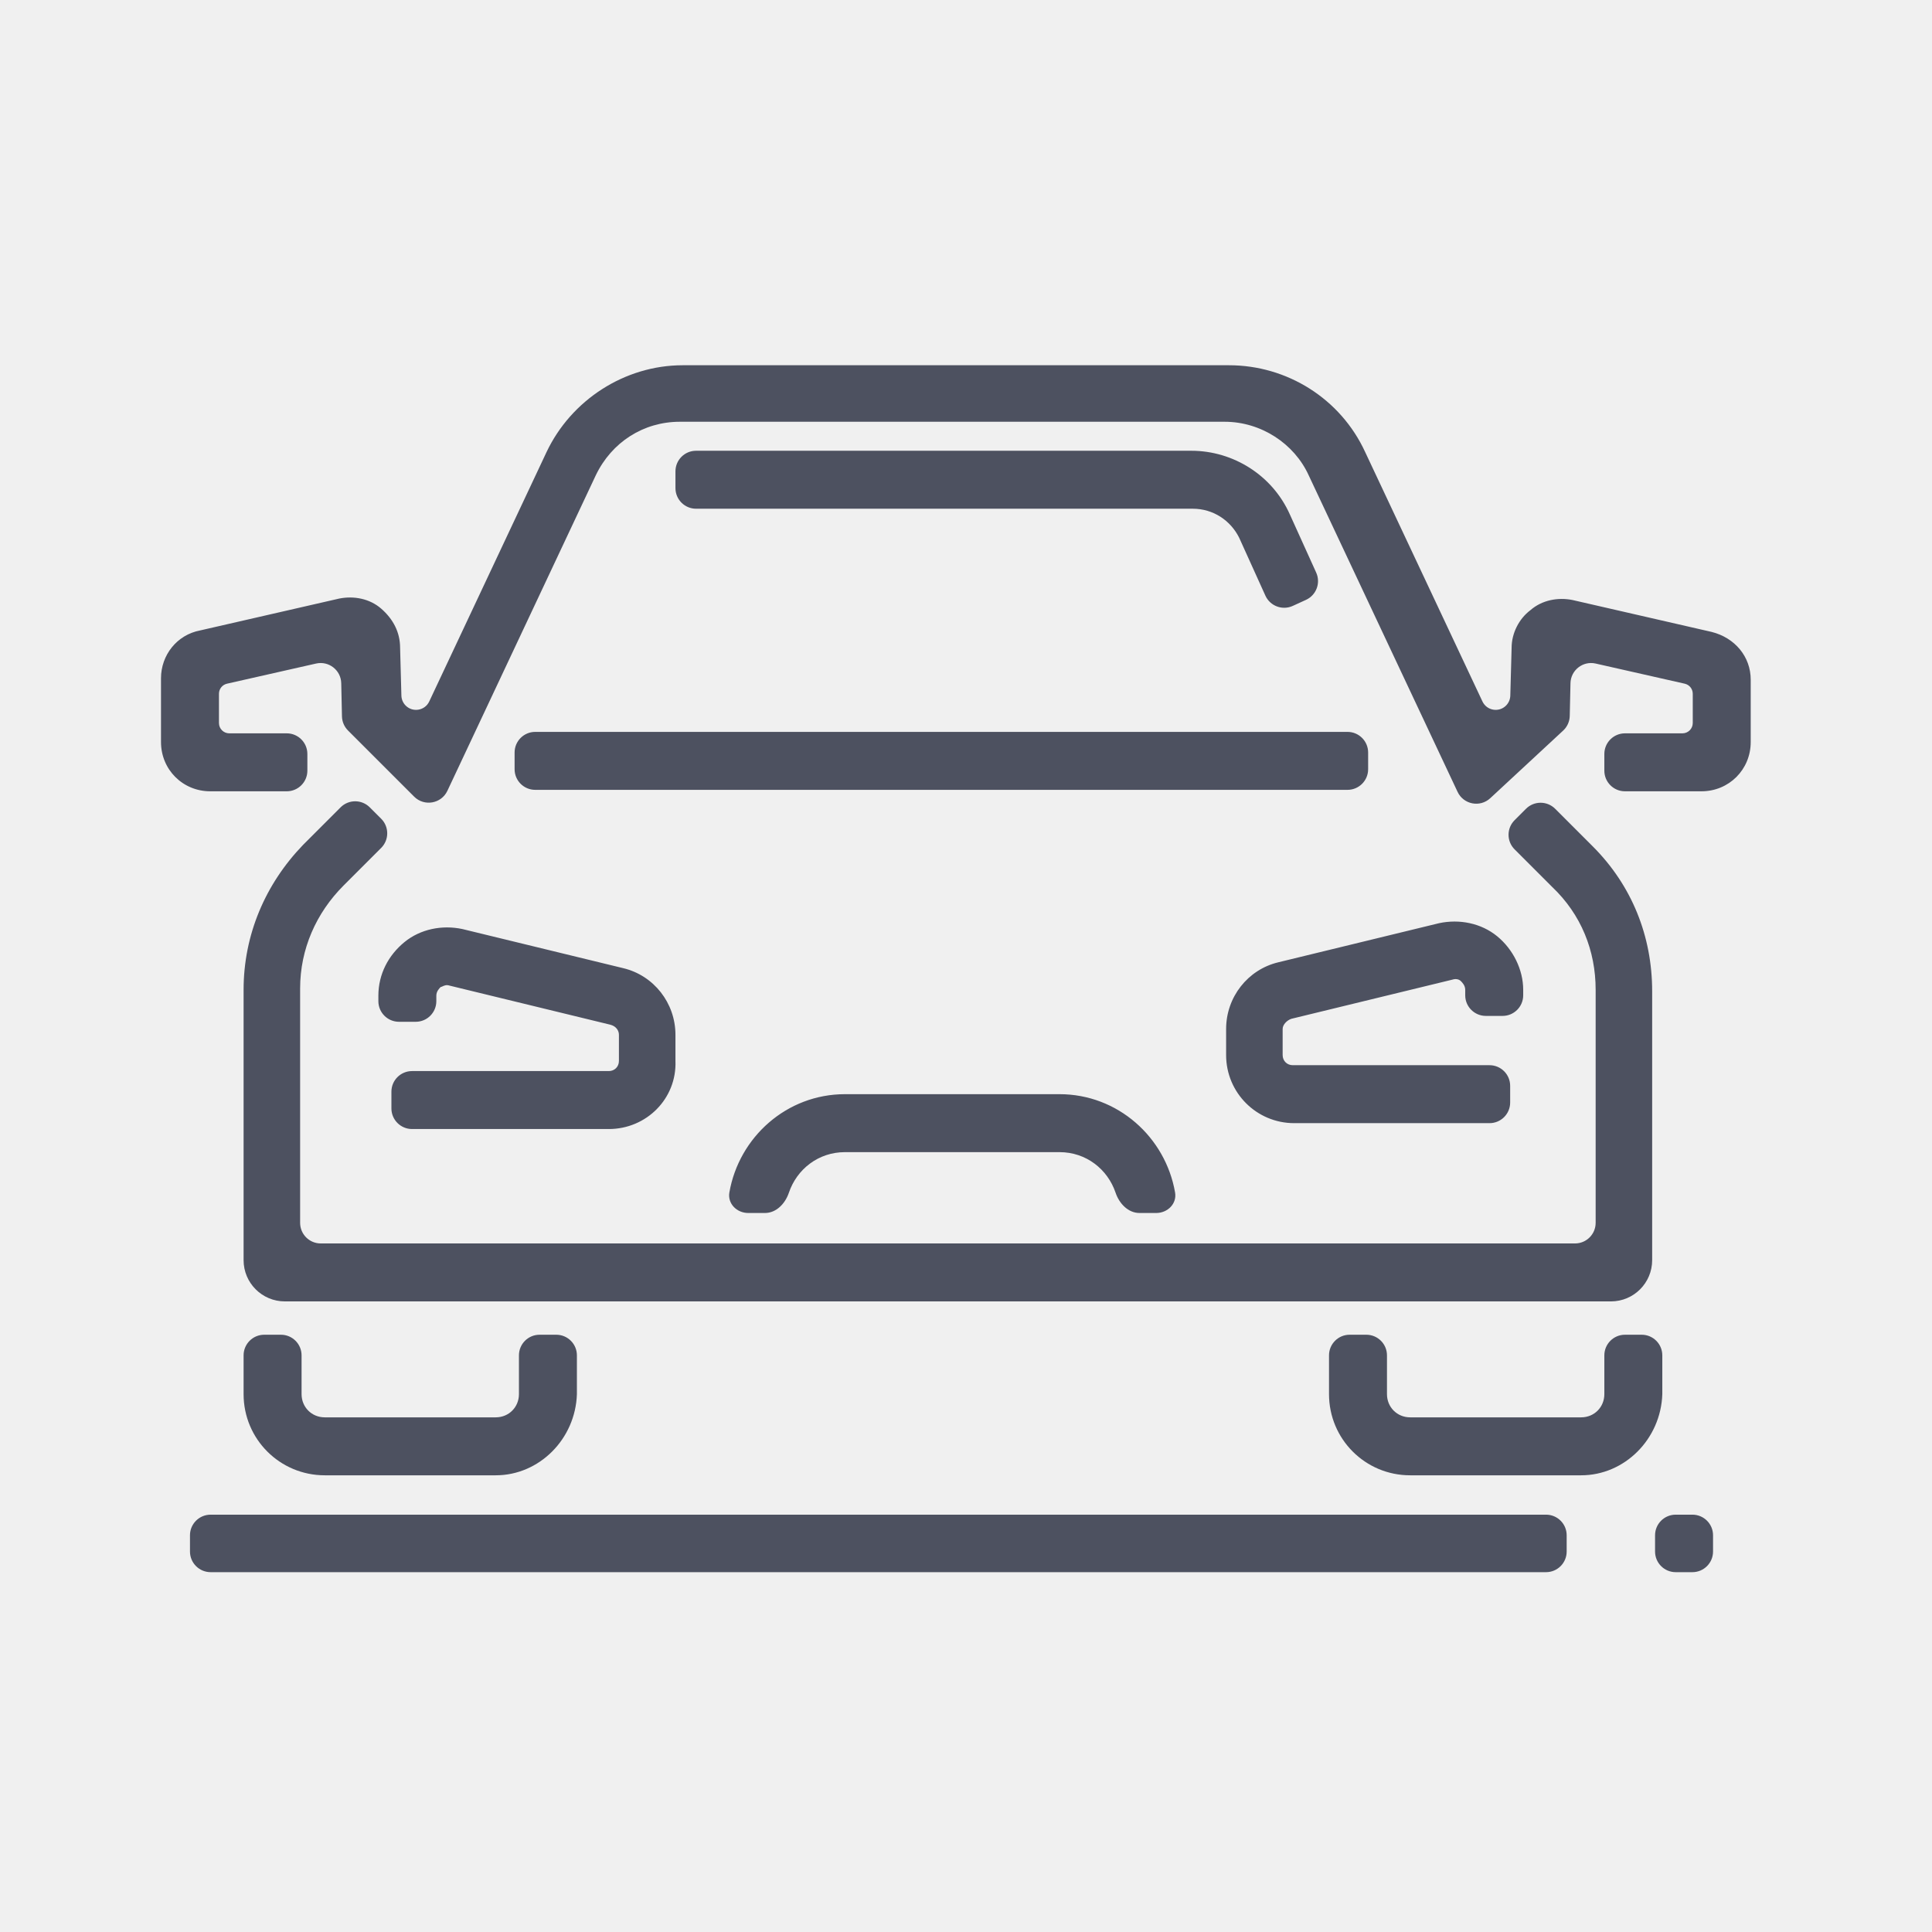
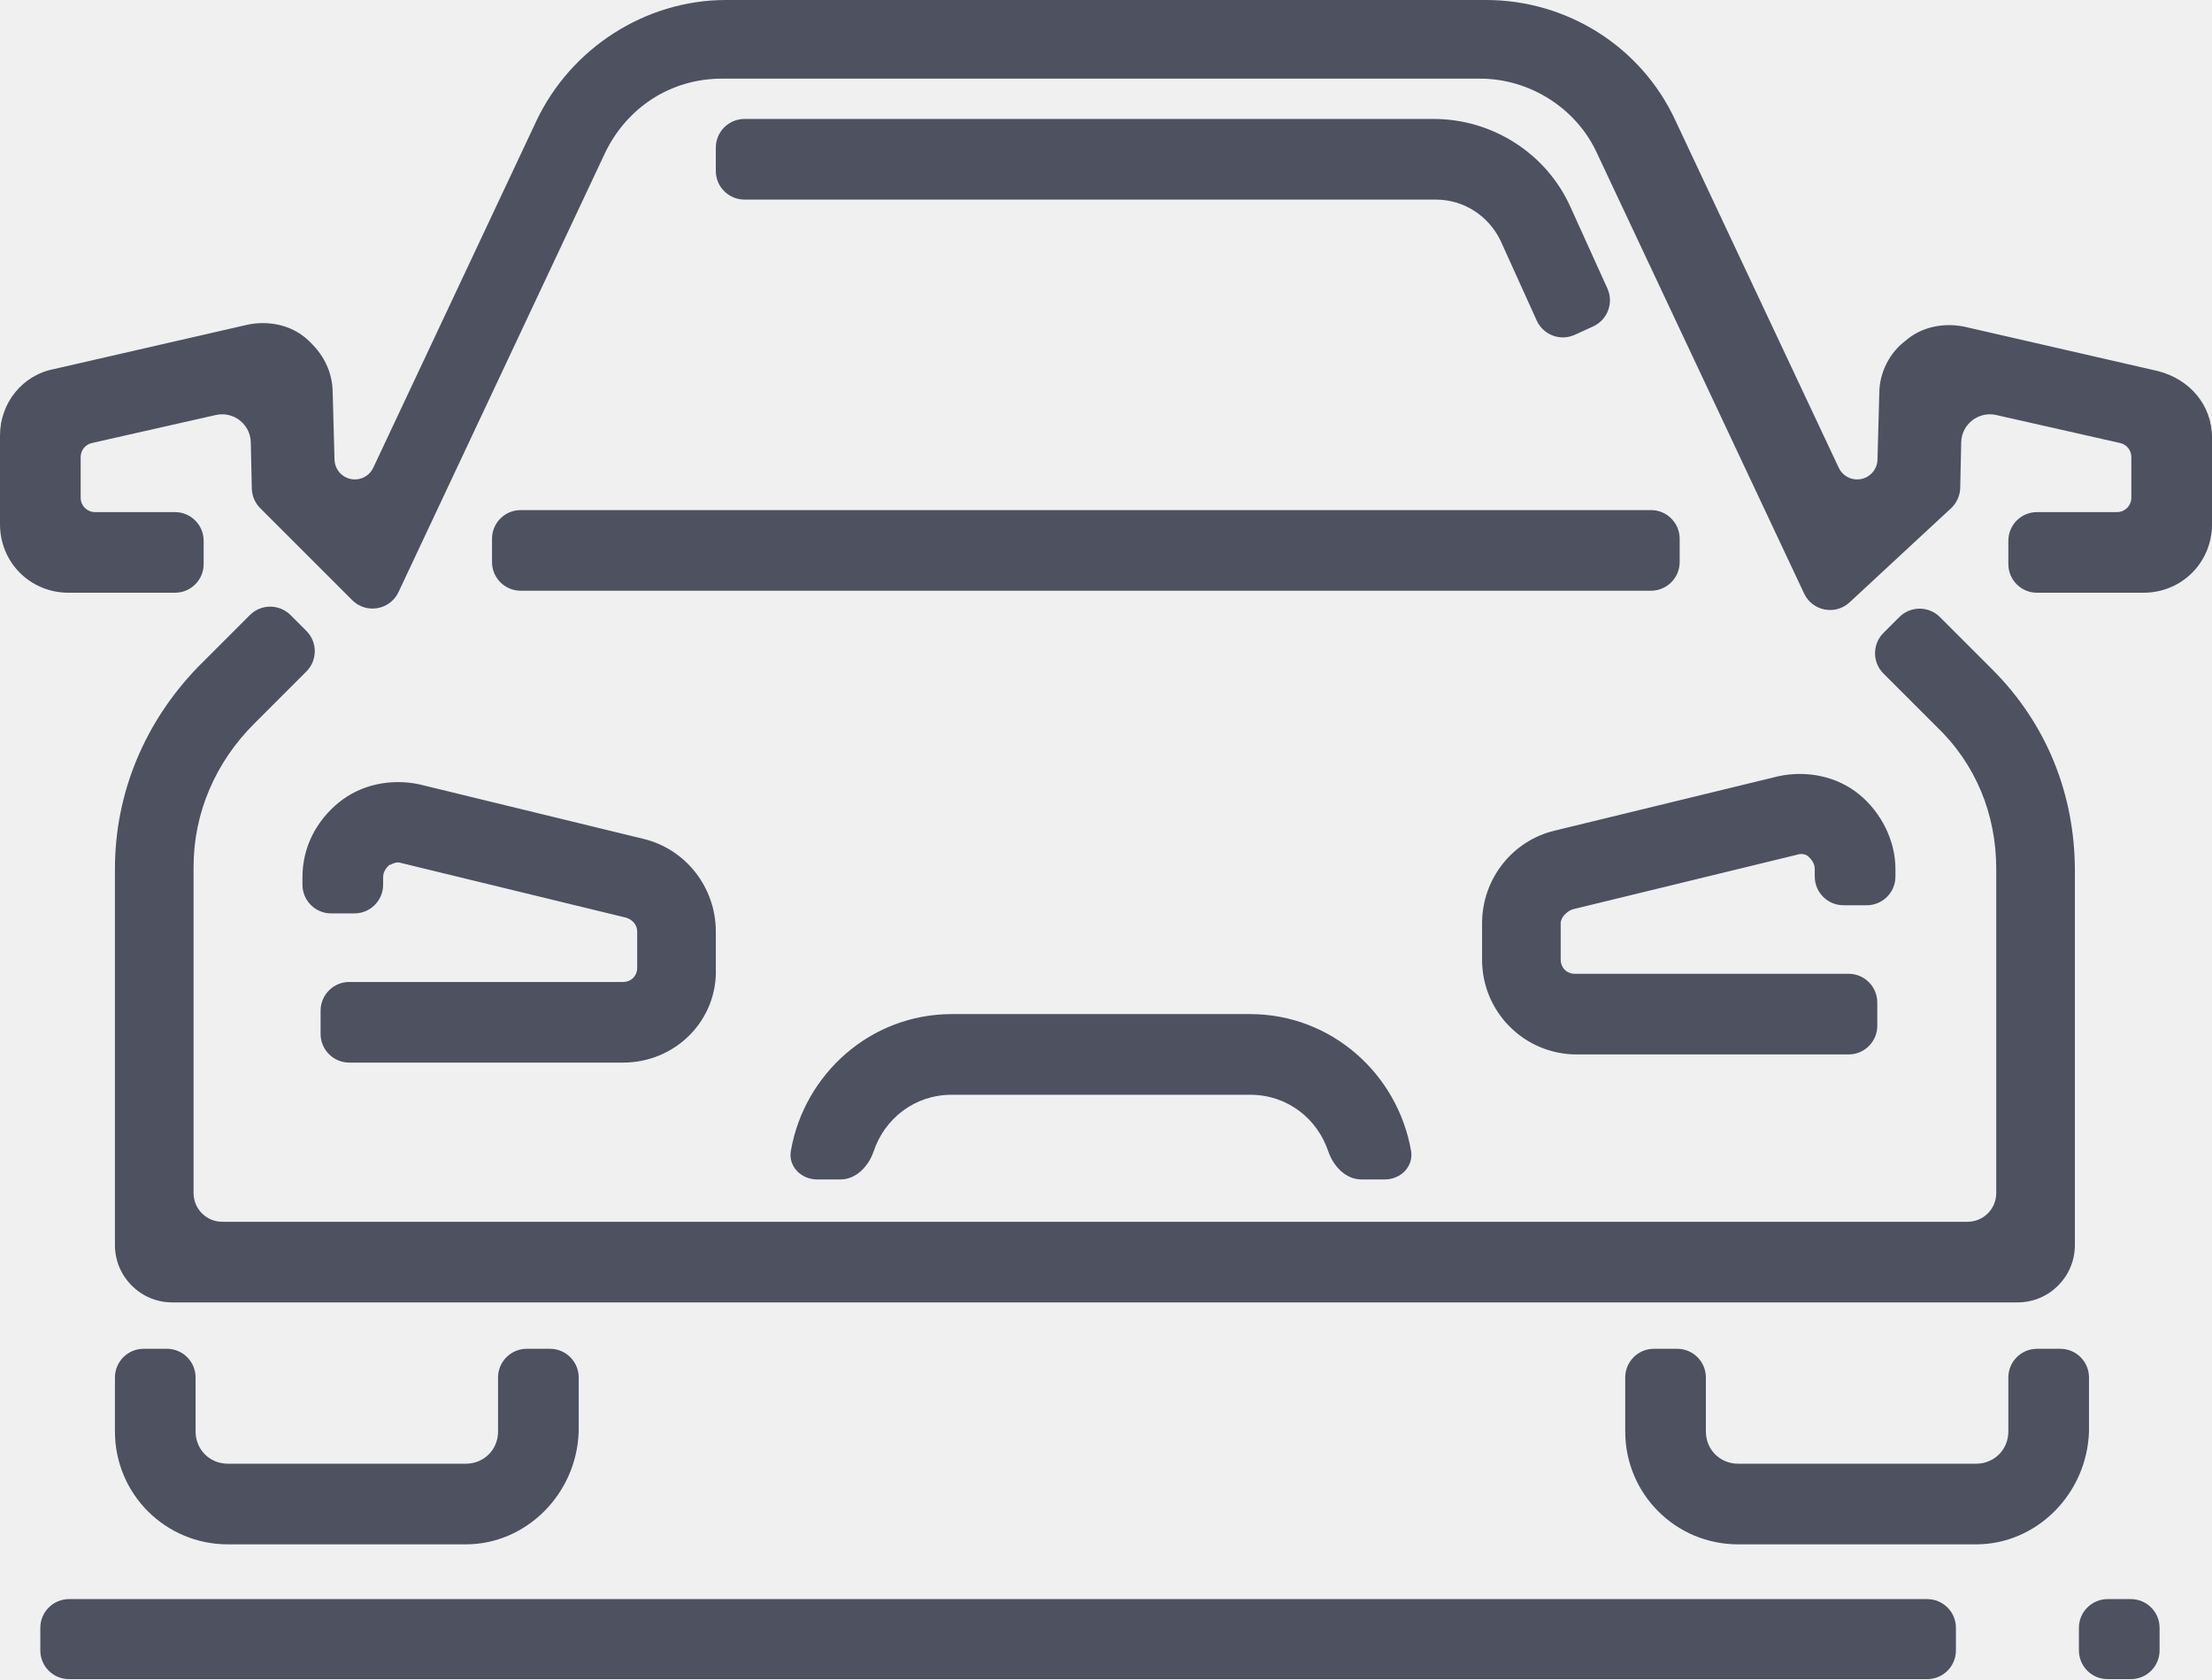
- <svg xmlns="http://www.w3.org/2000/svg" width="96" height="96" viewBox="0 0 96 96" fill="none">
-   <g clip-path="url(#clip0)">
-     <path fill-rule="evenodd" clip-rule="evenodd" d="M72.426 39.347C72.721 39.975 73.542 40.134 74.05 39.662L77.673 36.302C77.876 36.114 77.994 35.85 78 35.573L78.036 33.949C78.05 33.301 78.654 32.828 79.286 32.971L83.712 33.972C83.946 34.025 84.112 34.233 84.112 34.472V35.927C84.112 36.21 83.882 36.439 83.599 36.439H80.744C80.178 36.439 79.719 36.898 79.719 37.464V38.295C79.719 38.861 80.178 39.319 80.744 39.319H84.544C85.912 39.319 86.992 38.239 86.992 36.871V33.775C86.992 32.623 86.2 31.687 85.048 31.399L78.135 29.814C77.415 29.67 76.623 29.814 76.047 30.318C75.471 30.75 75.111 31.471 75.111 32.191L75.046 34.565C75.041 34.751 74.965 34.928 74.834 35.06C74.478 35.416 73.877 35.311 73.662 34.855L67.838 22.47C66.614 19.805 63.95 18.149 61.069 18.149H33.923C31.042 18.149 28.378 19.877 27.154 22.47L21.329 34.855C21.115 35.311 20.514 35.416 20.158 35.06C20.026 34.928 19.95 34.751 19.945 34.565L19.881 32.191C19.881 31.399 19.521 30.75 18.945 30.246C18.369 29.742 17.577 29.598 16.857 29.742L9.944 31.326C8.792 31.543 8 32.551 8 33.703V36.871C8 38.239 9.08 39.319 10.448 39.319H14.248C14.814 39.319 15.273 38.861 15.273 38.295V37.464C15.273 36.898 14.814 36.439 14.248 36.439H11.393C11.11 36.439 10.88 36.21 10.88 35.927V34.472C10.88 34.233 11.046 34.025 11.28 33.972L15.706 32.971C16.338 32.828 16.942 33.301 16.956 33.949L16.992 35.596C16.998 35.86 17.105 36.111 17.292 36.298L20.578 39.584C21.08 40.086 21.928 39.938 22.23 39.296L29.602 23.622C30.394 21.966 31.978 20.957 33.779 20.957H60.853C62.654 20.957 64.31 22.038 65.03 23.622L72.426 39.347ZM66.957 36.367H26.595C26.029 36.367 25.57 36.826 25.57 37.392V38.223C25.57 38.789 26.029 39.247 26.595 39.247H66.957C67.523 39.247 67.982 38.789 67.982 38.223V37.392C67.982 36.826 67.523 36.367 66.957 36.367ZM24.634 73.307H16.137C13.905 73.307 12.104 71.507 12.104 69.274V67.347C12.104 66.781 12.563 66.322 13.129 66.322H13.96C14.526 66.322 14.985 66.781 14.985 67.347V69.274C14.985 69.922 15.489 70.427 16.137 70.427H24.634C25.282 70.427 25.786 69.922 25.786 69.274V67.347C25.786 66.781 26.244 66.322 26.811 66.322H27.641C28.207 66.322 28.666 66.781 28.666 67.347V69.274C28.594 71.507 26.794 73.307 24.634 73.307ZM20.474 56.101H30.25C32.122 56.101 33.635 54.589 33.563 52.716V51.42C33.563 49.836 32.483 48.468 30.97 48.108L22.977 46.164C21.969 45.948 20.889 46.164 20.097 46.812C19.305 47.46 18.801 48.396 18.801 49.476V49.748C18.801 50.313 19.26 50.772 19.826 50.772H20.657C21.223 50.772 21.681 50.313 21.681 49.748V49.476C21.681 49.26 21.825 49.116 21.897 49.044C21.919 49.044 21.948 49.031 21.984 49.014L21.984 49.014C22.064 48.976 22.18 48.922 22.329 48.972L30.322 50.916C30.61 50.988 30.754 51.204 30.754 51.42V52.716C30.754 53.005 30.538 53.221 30.25 53.221H20.474C19.908 53.221 19.449 53.679 19.449 54.245V55.076C19.449 55.642 19.908 56.101 20.474 56.101ZM14.154 64.666H73.526H80.047C81.179 64.666 82.095 63.748 82.095 62.617V49.256C82.095 46.52 81.087 44 79.143 42.056L77.275 40.188C76.875 39.788 76.226 39.788 75.826 40.188L75.259 40.755C74.859 41.155 74.859 41.804 75.259 42.204L77.127 44.072C78.567 45.44 79.287 47.24 79.287 49.184V60.761C79.287 61.327 78.828 61.786 78.262 61.786H15.937C15.371 61.786 14.913 61.327 14.913 60.761V49.112C14.913 47.168 15.705 45.368 17.073 44L18.941 42.132C19.341 41.732 19.341 41.083 18.941 40.683L18.373 40.116C17.973 39.716 17.325 39.716 16.924 40.116L15.057 41.984C13.184 43.928 12.104 46.448 12.104 49.184V62.617C12.104 63.748 13.022 64.666 14.154 64.666ZM78.567 73.307H70.07C67.838 73.307 66.038 71.507 66.038 69.274V67.347C66.038 66.781 66.496 66.322 67.062 66.322H67.893C68.459 66.322 68.918 66.781 68.918 67.347V69.274C68.918 69.922 69.422 70.427 70.07 70.427H78.567C79.215 70.427 79.719 69.922 79.719 69.274V67.347C79.719 66.781 80.178 66.322 80.744 66.322H81.575C82.141 66.322 82.599 66.781 82.599 67.347V69.274C82.527 71.507 80.727 73.307 78.567 73.307ZM60.925 52.425C60.925 54.297 62.437 55.809 64.31 55.809H74.014C74.58 55.809 75.039 55.35 75.039 54.784V53.953C75.039 53.388 74.58 52.929 74.014 52.929H64.238C63.95 52.929 63.734 52.713 63.734 52.425V51.129C63.734 50.913 63.95 50.697 64.166 50.624L72.158 48.68C72.374 48.608 72.518 48.68 72.591 48.752C72.662 48.824 72.806 48.968 72.806 49.184V49.456C72.806 50.022 73.265 50.48 73.831 50.48H74.662C75.228 50.48 75.687 50.022 75.687 49.456V49.184C75.687 48.176 75.183 47.168 74.391 46.52C73.599 45.872 72.518 45.656 71.51 45.872L63.518 47.816C62.005 48.176 60.925 49.544 60.925 51.129V52.425ZM64.237 30.107C63.721 30.343 63.111 30.114 62.877 29.598L61.573 26.718C61.141 25.854 60.277 25.278 59.269 25.278H34.587C34.021 25.278 33.563 24.819 33.563 24.253V23.422C33.563 22.856 34.021 22.398 34.587 22.398H59.197C61.285 22.398 63.23 23.622 64.094 25.566L65.401 28.452C65.633 28.966 65.407 29.572 64.893 29.807L64.237 30.107ZM84.095 78.12H83.264C82.698 78.12 82.239 77.661 82.239 77.095V76.287C82.239 75.721 82.698 75.263 83.264 75.263H84.095C84.661 75.263 85.12 75.721 85.12 76.287V77.095C85.12 77.661 84.661 78.12 84.095 78.12ZM76.822 75.263H10.465C9.899 75.263 9.44 75.721 9.44 76.287V77.095C9.44 77.661 9.899 78.12 10.465 78.12H76.822C77.388 78.12 77.847 77.661 77.847 77.095V76.287C77.847 75.721 77.388 75.263 76.822 75.263ZM57.452 60.273C58.018 60.273 58.486 59.811 58.389 59.253C57.912 56.506 55.543 54.369 52.645 54.369H41.987C39.088 54.369 36.72 56.506 36.242 59.253C36.146 59.811 36.614 60.273 37.179 60.273H38.01C38.576 60.273 39.018 59.803 39.199 59.266C39.594 58.098 40.662 57.249 41.987 57.249H52.645C53.97 57.249 55.038 58.098 55.433 59.266C55.614 59.803 56.056 60.273 56.621 60.273H57.452Z" fill="#4D5160" />
-   </g>
-   <defs>
-     <clipPath id="clip0">
-       <rect width="80" height="62" fill="white" transform="translate(8 18)" />
-     </clipPath>
-   </defs>
+ <svg xmlns="http://www.w3.org/2000/svg" width="79" height="60" viewBox="0 0 79 60" fill="none">
+   <path fill-rule="evenodd" clip-rule="evenodd" d="M64.433 21.2C64.728 21.828 65.548 21.987 66.057 21.515L69.68 18.155C69.883 17.966 70.002 17.703 70.008 17.426L70.043 15.801C70.057 15.153 70.662 14.681 71.294 14.824L75.72 15.825C75.954 15.878 76.119 16.085 76.119 16.325V17.779C76.119 18.062 75.89 18.292 75.607 18.292H72.751C72.185 18.292 71.727 18.75 71.727 19.317V20.148C71.727 20.713 72.185 21.172 72.751 21.172H76.552C77.92 21.172 79 20.092 79 18.724V15.627C79 14.475 78.208 13.539 77.056 13.251L70.142 11.666C69.422 11.522 68.63 11.666 68.054 12.171C67.478 12.602 67.118 13.323 67.118 14.043L67.053 16.418C67.048 16.604 66.972 16.781 66.841 16.912C66.485 17.268 65.883 17.163 65.669 16.707L59.844 4.321C58.62 1.656 55.955 0 53.075 0H25.925C23.045 0 20.38 1.728 19.156 4.321L13.331 16.707C13.117 17.163 12.515 17.268 12.159 16.912C12.028 16.781 11.952 16.604 11.947 16.418L11.882 14.043C11.882 13.251 11.522 12.603 10.946 12.098C10.37 11.594 9.578 11.45 8.858 11.594L1.944 13.179C0.792 13.395 0 14.403 0 15.555V18.724C0 20.092 1.08 21.172 2.449 21.172H6.249C6.815 21.172 7.273 20.713 7.273 20.148V19.317C7.273 18.75 6.815 18.292 6.249 18.292H3.393C3.11 18.292 2.881 18.062 2.881 17.779V16.325C2.881 16.085 3.046 15.878 3.28 15.825L7.706 14.824C8.339 14.681 8.943 15.153 8.957 15.801L8.993 17.448C8.999 17.712 9.106 17.964 9.293 18.151L12.579 21.437C13.081 21.939 13.929 21.791 14.232 21.149L21.604 5.473C22.396 3.817 23.981 2.809 25.781 2.809H52.859C54.659 2.809 56.315 3.889 57.036 5.473L64.433 21.2ZM58.963 18.22H18.596C18.03 18.22 17.572 18.678 17.572 19.244V20.075C17.572 20.641 18.03 21.1 18.596 21.1H58.963C59.529 21.1 59.988 20.641 59.988 20.075V19.244C59.988 18.678 59.529 18.22 58.963 18.22ZM16.635 55.163H8.138C5.905 55.163 4.105 53.363 4.105 51.13V49.203C4.105 48.637 4.564 48.178 5.13 48.178H5.961C6.527 48.178 6.985 48.637 6.985 49.203V51.13C6.985 51.779 7.49 52.283 8.138 52.283H16.635C17.284 52.283 17.788 51.779 17.788 51.13V49.203C17.788 48.637 18.246 48.178 18.812 48.178H19.643C20.209 48.178 20.668 48.637 20.668 49.203V51.13C20.596 53.363 18.796 55.163 16.635 55.163ZM12.475 37.955H22.253C24.125 37.955 25.637 36.443 25.565 34.571V33.275C25.565 31.69 24.485 30.322 22.973 29.962L14.979 28.017C13.971 27.801 12.891 28.017 12.098 28.666C11.306 29.314 10.802 30.25 10.802 31.33V31.602C10.802 32.167 11.261 32.626 11.827 32.626H12.658C13.224 32.626 13.683 32.167 13.683 31.602V31.33C13.683 31.114 13.827 30.97 13.899 30.898C13.921 30.898 13.95 30.884 13.985 30.868L13.985 30.868C14.066 30.83 14.181 30.776 14.331 30.826L22.325 32.77C22.613 32.842 22.757 33.058 22.757 33.275V34.571C22.757 34.859 22.541 35.075 22.253 35.075H12.475C11.909 35.075 11.45 35.534 11.45 36.1V36.931C11.45 37.497 11.909 37.955 12.475 37.955ZM6.154 46.521H65.533H72.055C73.186 46.521 74.103 45.604 74.103 44.472V31.11C74.103 28.374 73.095 25.853 71.15 23.909L69.282 22.041C68.882 21.641 68.233 21.641 67.833 22.041L67.266 22.608C66.866 23.008 66.866 23.657 67.266 24.057L69.134 25.925C70.574 27.294 71.294 29.094 71.294 31.038V42.616C71.294 43.182 70.836 43.641 70.27 43.641H7.938C7.372 43.641 6.913 43.182 6.913 42.616V30.966C6.913 29.022 7.706 27.221 9.074 25.853L10.942 23.985C11.342 23.585 11.342 22.936 10.942 22.536L10.375 21.969C9.974 21.569 9.326 21.569 8.925 21.969L7.057 23.837C5.185 25.781 4.105 28.302 4.105 31.038V44.472C4.105 45.604 5.022 46.521 6.154 46.521ZM70.574 55.163H62.077C59.844 55.163 58.044 53.363 58.044 51.13V49.203C58.044 48.637 58.502 48.178 59.069 48.178H59.9C60.465 48.178 60.924 48.637 60.924 49.203V51.13C60.924 51.779 61.428 52.283 62.077 52.283H70.574C71.222 52.283 71.727 51.779 71.727 51.13V49.203C71.727 48.637 72.185 48.178 72.751 48.178H73.582C74.148 48.178 74.607 48.637 74.607 49.203V51.13C74.535 53.363 72.735 55.163 70.574 55.163ZM52.931 34.279C52.931 36.151 54.443 37.664 56.315 37.664H66.021C66.587 37.664 67.046 37.205 67.046 36.639V35.808C67.046 35.242 66.587 34.783 66.021 34.783H56.243C55.955 34.783 55.739 34.567 55.739 34.279V32.983C55.739 32.767 55.955 32.551 56.171 32.479L64.165 30.534C64.381 30.462 64.525 30.534 64.597 30.606C64.669 30.678 64.813 30.822 64.813 31.038V31.31C64.813 31.876 65.272 32.335 65.838 32.335H66.669C67.235 32.335 67.694 31.876 67.694 31.31V31.038C67.694 30.03 67.19 29.022 66.397 28.374C65.605 27.726 64.525 27.51 63.517 27.726L55.523 29.67C54.011 30.03 52.931 31.398 52.931 32.983V34.279ZM56.243 11.959C55.727 12.195 55.117 11.966 54.883 11.45L53.579 8.57C53.147 7.706 52.283 7.129 51.274 7.129H26.59C26.024 7.129 25.565 6.671 25.565 6.105V5.274C25.565 4.708 26.024 4.249 26.59 4.249H51.202C53.291 4.249 55.235 5.473 56.099 7.417L57.407 10.304C57.639 10.818 57.413 11.424 56.899 11.659L56.243 11.959ZM76.103 59.977H75.272C74.706 59.977 74.247 59.518 74.247 58.952V58.144C74.247 57.578 74.706 57.119 75.272 57.119H76.103C76.669 57.119 77.128 57.578 77.128 58.144V58.952C77.128 59.518 76.669 59.977 76.103 59.977ZM68.829 57.119H2.465C1.899 57.119 1.44 57.578 1.44 58.144V58.952C1.44 59.518 1.899 59.977 2.465 59.977H68.829C69.395 59.977 69.854 59.518 69.854 58.952V58.144C69.854 57.578 69.395 57.119 68.829 57.119ZM49.457 42.129C50.023 42.129 50.491 41.666 50.395 41.108C49.917 38.361 47.548 36.223 44.649 36.223H33.991C31.092 36.223 28.723 38.361 28.245 41.108C28.148 41.666 28.616 42.129 29.183 42.129H30.014C30.579 42.129 31.021 41.658 31.203 41.121C31.597 39.953 32.665 39.104 33.991 39.104H44.649C45.975 39.104 47.043 39.953 47.437 41.121C47.619 41.658 48.06 42.129 48.626 42.129H49.457Z" fill="#4D5160" />
</svg>
